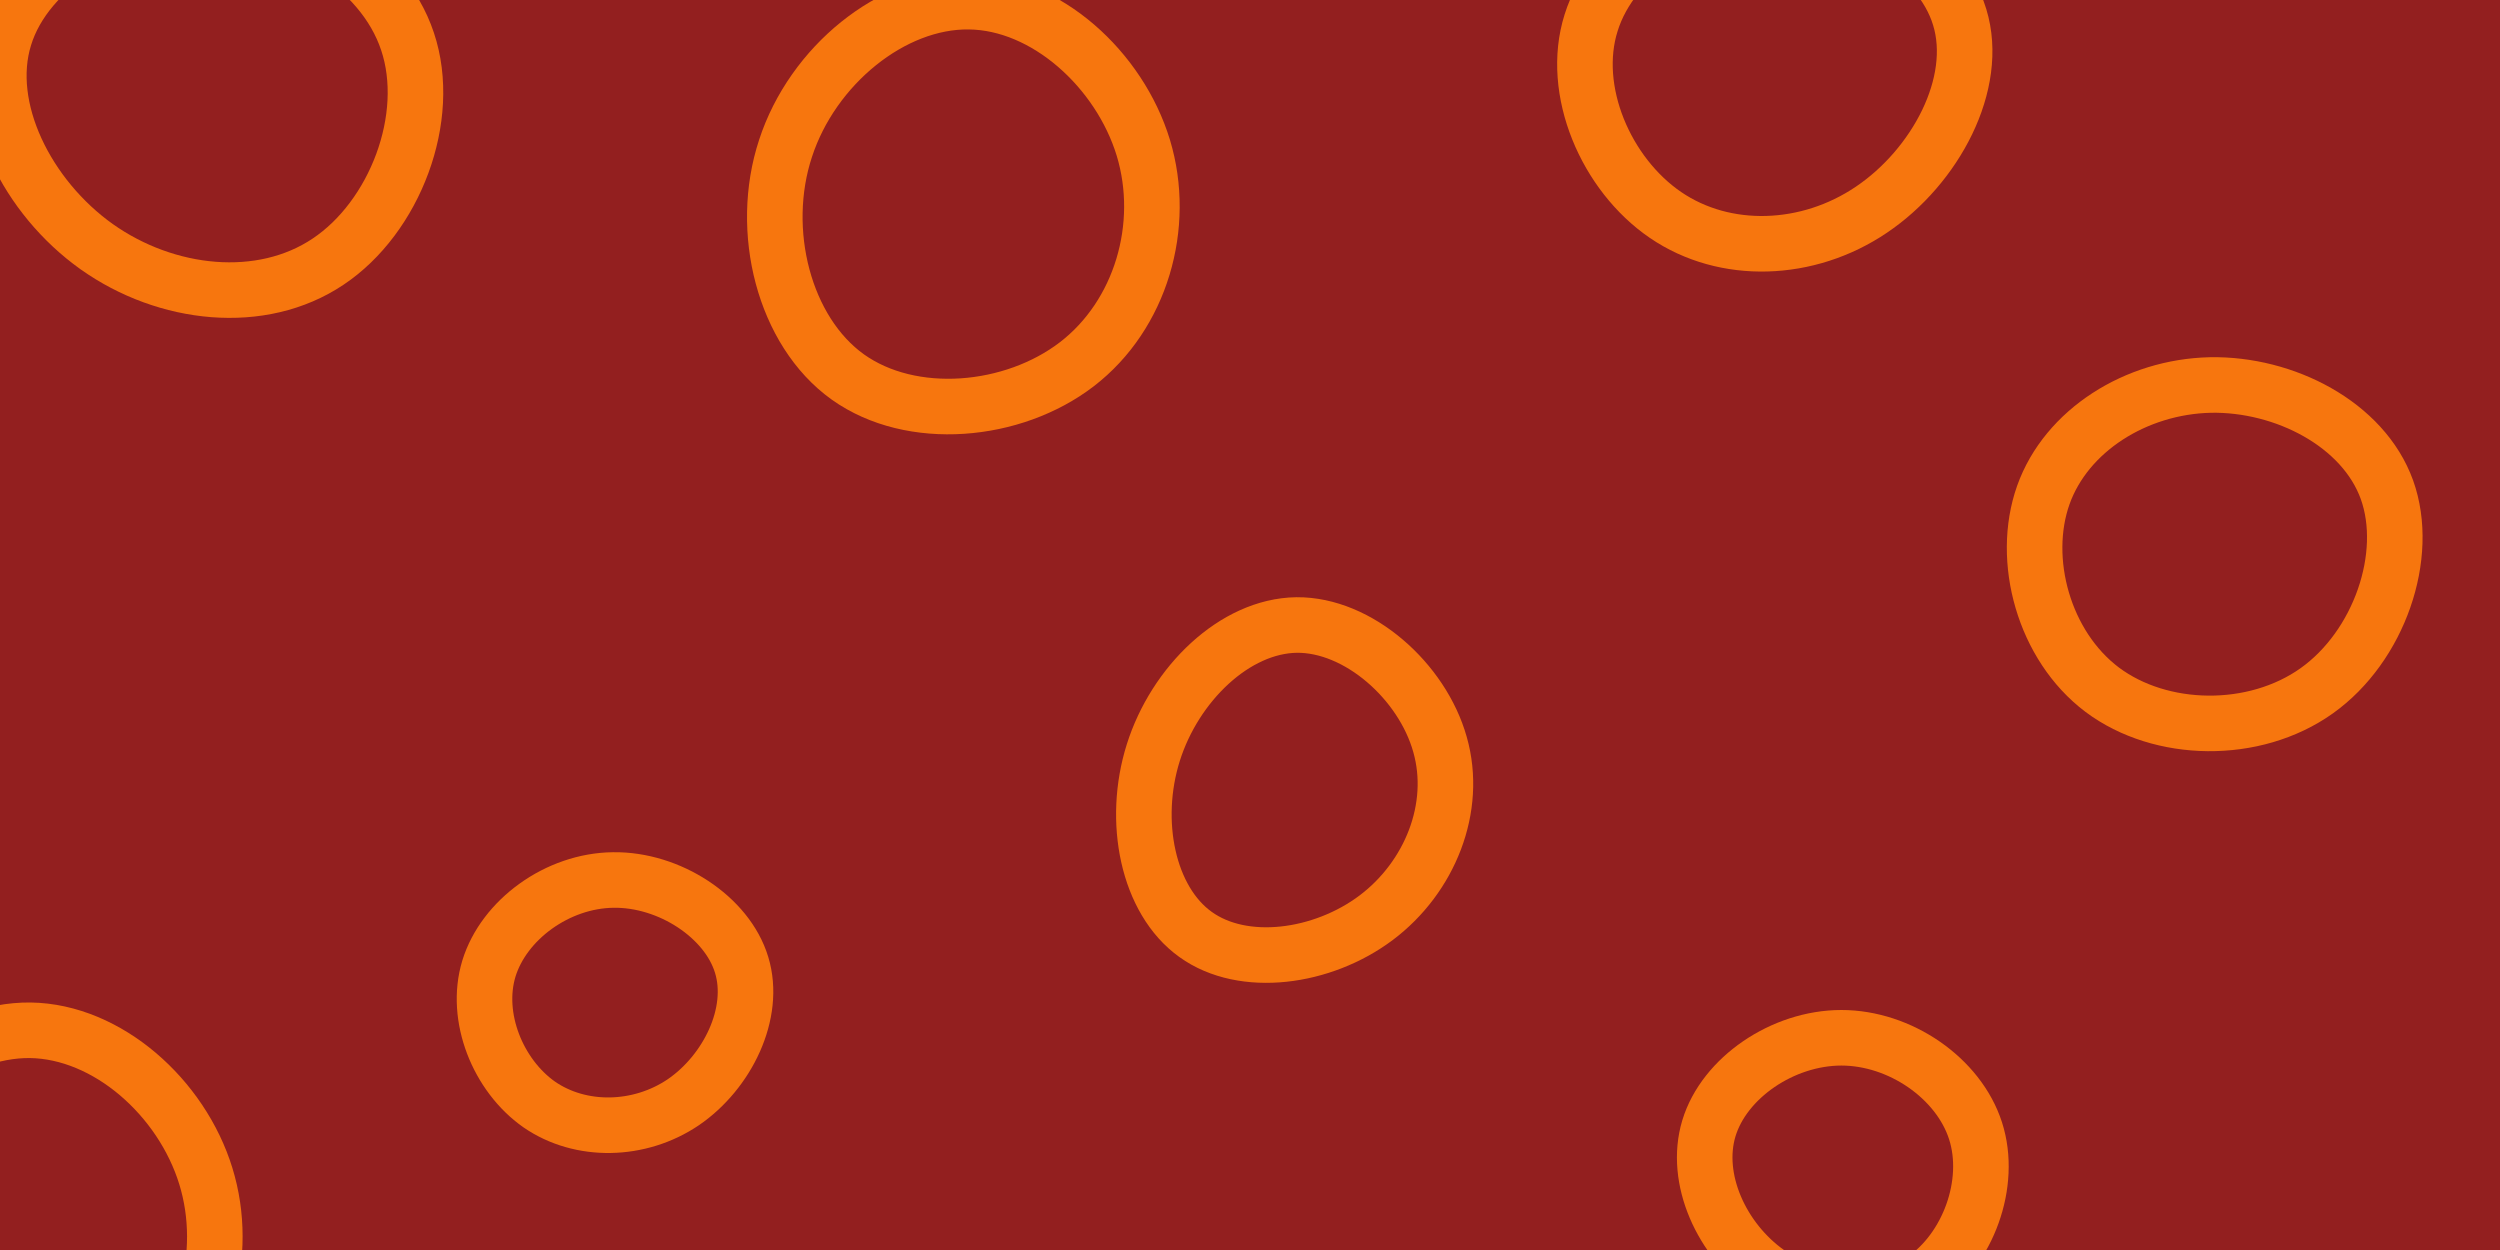
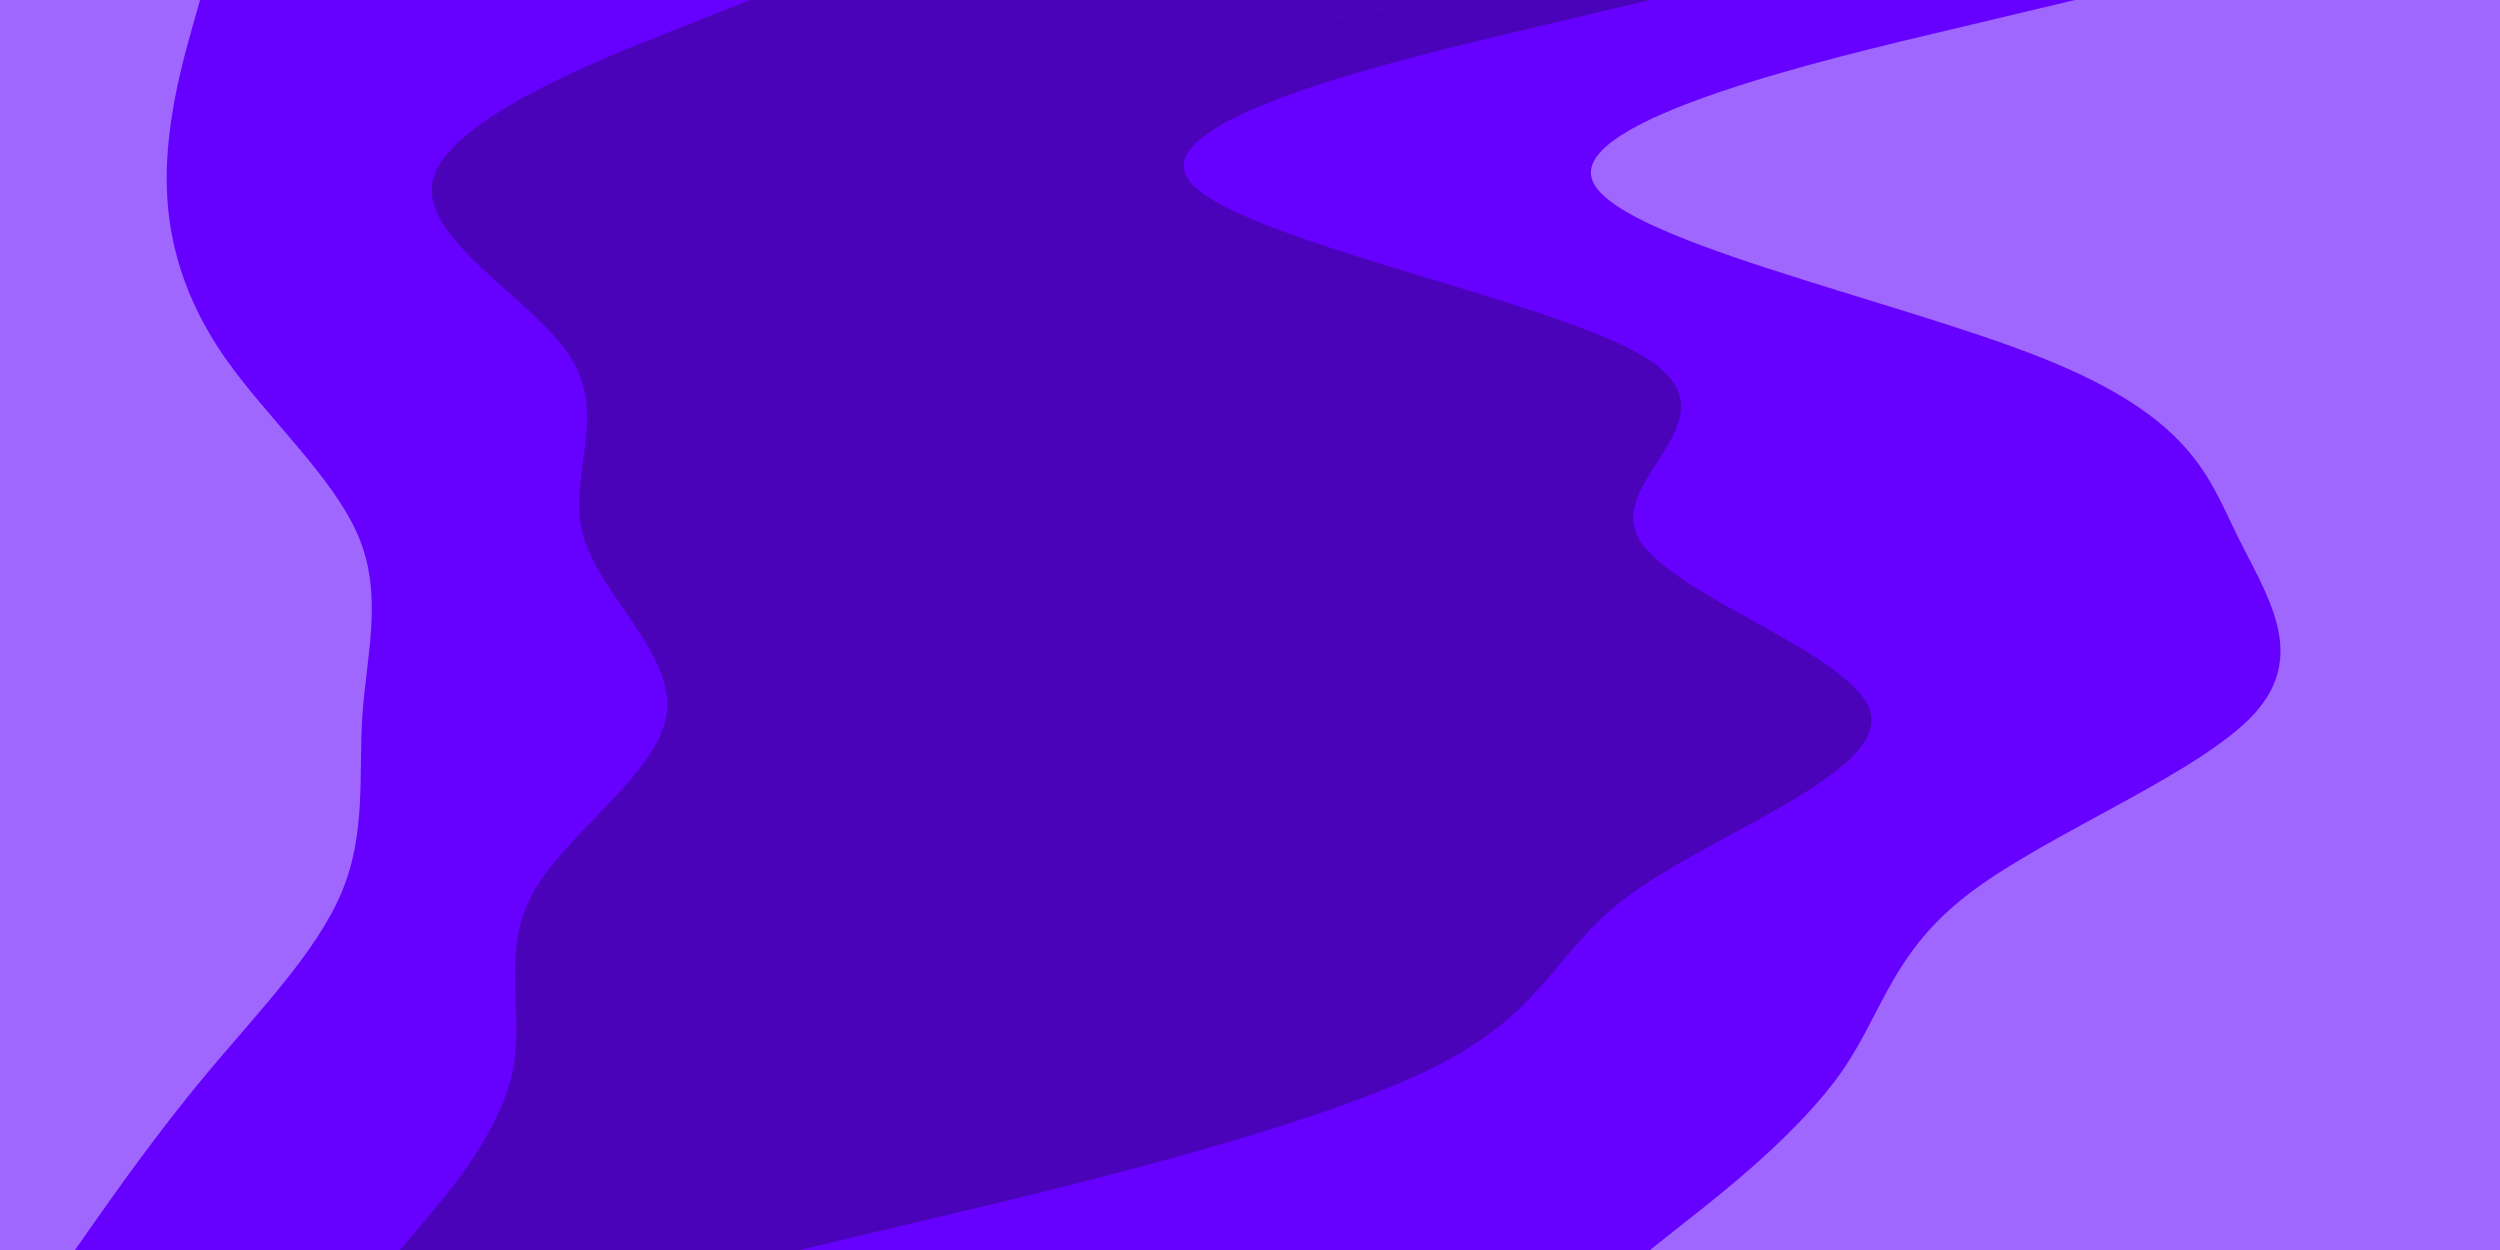
<svg xmlns="http://www.w3.org/2000/svg" id="visual" viewBox="0 0 900 450" width="900" height="450" version="1.1">
-   <rect width="900" height="450" fill="#931F1F" />
-   <g>
-     <g transform="translate(350 75)">
-       <path d="M61.6 -21.8C70.1 6.3 60.7 38.4 37.7 56.1C14.7 73.8 -21.8 77.1 -44.8 60.7C-67.7 44.3 -77 8.1 -67.2 -21.6C-57.5 -51.4 -28.8 -74.8 -1.1 -74.4C26.5 -74.1 53 -50 61.6 -21.8Z" stroke="#F7760E" fill="none" stroke-width="20" />
-     </g>
-     <g transform="translate(794 195)">
-       <path d="M65.3 -18.7C73.8 5 62.5 37.7 40 53.7C17.5 69.7 -16.1 69.1 -37.2 53.3C-58.2 37.5 -66.7 6.6 -58.4 -16.8C-50.1 -40.1 -25 -55.8 1.7 -56.4C28.4 -56.9 56.8 -42.3 65.3 -18.7Z" stroke="#F7760E" fill="none" stroke-width="20" />
-     </g>
-     <g transform="translate(73 38)">
-       <path d="M73.7 -23.1C82.9 4.3 69.1 40.2 45.1 56.2C21.1 72.3 -13.1 68.6 -38.2 50.8C-63.2 33 -79.3 1 -71.4 -24.6C-63.6 -50.2 -31.8 -69.5 0.2 -69.6C32.3 -69.6 64.6 -50.5 73.7 -23.1Z" stroke="#F7760E" fill="none" stroke-width="20" />
-     </g>
-     <g transform="translate(637 30)">
-       <path d="M68.5 -23.8C75.8 0.1 59.7 30 36.7 45.5C13.8 61 -16 62 -37.4 47.4C-58.8 32.8 -71.9 2.6 -64.2 -21.8C-56.6 -46.2 -28.3 -64.7 1.2 -65.1C30.6 -65.5 61.3 -47.7 68.5 -23.8Z" stroke="#F7760E" fill="none" stroke-width="20" />
-     </g>
-     <g transform="translate(466 288)">
-       <path d="M52.4 -20C58.9 2.8 48.7 27.9 29.4 42.4C10.1 56.9 -18.4 60.8 -35.6 48.4C-52.8 36.1 -58.6 7.6 -50.8 -17.1C-43 -41.8 -21.5 -62.7 0.8 -63C23 -63.2 46 -42.8 52.4 -20Z" stroke="#F7760E" fill="none" stroke-width="20" />
-     </g>
-     <g transform="translate(220 364)">
-       <path d="M47 -16.6C52.3 0.8 41.8 22 26 32.8C10.2 43.5 -11 43.9 -25.9 33.6C-40.7 23.2 -49.3 2.2 -44 -15.3C-38.6 -32.9 -19.3 -47 0.8 -47.2C20.9 -47.5 41.8 -33.9 47 -16.6Z" stroke="#F7760E" fill="none" stroke-width="20" />
-     </g>
-     <g transform="translate(12 445)">
-       <path d="M62.1 -21.6C70.8 6.6 61.5 39.2 40 54.7C18.5 70.2 -15.1 68.6 -38.3 52C-61.4 35.3 -74.1 3.5 -66 -23.9C-57.9 -51.3 -28.9 -74.4 -1.1 -74.1C26.7 -73.7 53.4 -49.9 62.1 -21.6Z" stroke="#F7760E" fill="none" stroke-width="20" />
-     </g>
-     <g transform="translate(663 423)">
-       <path d="M48.2 -15.9C54.3 3.1 45.4 26.8 29.4 37.7C13.4 48.7 -9.8 47.1 -26.5 35.2C-43.2 23.4 -53.3 1.4 -47.8 -16.8C-42.3 -35 -21.2 -49.4 -0.1 -49.4C21 -49.4 42.1 -34.9 48.2 -15.9Z" stroke="#F7760E" fill="none" stroke-width="20" />
-     </g>
-   </g>
+   <path d="M593 450L606.5 439.3C620 428.7 647 407.3 662 385.8C677 364.3 680 342.7 708.5 321.2C737 299.7 791 278.3 810.5 257C830 235.7 815 214.3 804.5 193C794 171.7 788 150.3 734 128.8C680 107.3 578 85.7 572 64.2C566 42.7 656 21.3 701 10.7L746 0L900 0L900 10.7C900 21.3 900 42.7 900 64.2C900 85.7 900 107.3 900 128.8C900 150.3 900 171.7 900 193C900 214.3 900 235.7 900 257C900 278.3 900 299.7 900 321.2C900 342.7 900 364.3 900 385.8C900 407.3 900 428.7 900 439.3L900 450Z" fill="#a067ff" />
+   <path d="M287 450L332 439.3C377 428.7 467 407.3 512 385.8C557 364.3 557 342.7 587 321.2C617 299.7 677 278.3 672.5 257C668 235.7 599 214.3 588.5 193C578 171.7 626 150.3 591.5 128.8C557 107.3 440 85.7 426.5 64.2C413 42.7 503 21.3 548 10.7L593 0L747 0L702 10.7C657 21.3 567 42.7 573 64.2C579 85.7 681 107.3 735 128.8C789 150.3 795 171.7 805.5 193C816 214.3 831 235.7 811.5 257C792 278.3 738 299.7 709.5 321.2C681 342.7 678 364.3 663 385.8C648 407.3 621 428.7 607.5 439.3L594 450Z" fill="#6600ff" />
+   <path d="M269 450L288.5 439.3C308 428.7 347 407.3 374 385.8C401 364.3 416 342.7 467 321.2C518 299.7 605 278.3 612.5 257C620 235.7 548 214.3 533 193C518 171.7 560 150.3 513.5 128.8C467 107.3 332 85.7 317 64.2C302 42.7 407 21.3 459.5 10.7L512 0L594 0L549 10.7C504 21.3 414 42.7 427.5 64.2C441 85.7 558 107.3 592.5 128.8C627 150.3 579 171.7 589.5 193C600 214.3 669 235.7 673.5 257C678 278.3 618 299.7 588 321.2C558 342.7 558 364.3 513 385.8C468 407.3 378 428.7 333 439.3L288 450Z" fill="#4b03ba" />
+   <path d="M143 450L152 439.3C161 428.7 179 407.3 183.5 385.8C188 364.3 179 342.7 191 321.2C203 299.7 236 278.3 239 257C242 235.7 215 214.3 209 193C203 171.7 218 150.3 204.5 128.8C191 107.3 149 85.7 155 64.2C161 42.7 215 21.3 242 10.7L269 0L513 0L460.5 10.7C408 21.3 303 42.7 318 64.2C333 85.7 468 107.3 514.5 128.8C561 150.3 519 171.7 534 193C549 214.3 621 235.7 613.5 257C606 278.3 519 299.7 468 321.2C417 342.7 402 364.3 375 385.8C348 407.3 309 428.7 289.5 439.3L270 450Z" fill="#4b03ba" />
+   <path d="M26 450L33.5 439.3C41 428.7 56 407.3 74 385.8C92 364.3 113 342.7 122 321.2C131 299.7 128 278.3 129.5 257C131 235.7 137 214.3 128 193C119 171.7 95 150.3 80 128.8C65 107.3 59 85.7 59 64.2C59 42.7 65 21.3 68 10.7L71 0L270 0L243 10.7C216 21.3 162 42.7 156 64.2C150 85.7 192 107.3 205.5 128.8C219 150.3 204 171.7 210 193C216 214.3 243 235.7 240 257C237 278.3 204 299.7 192 321.2C180 342.7 189 364.3 184.5 385.8C180 407.3 162 428.7 153 439.3L144 450Z" fill="#6600ff" />
+   <path d="M0 450L0 439.3C0 428.7 0 407.3 0 385.8C0 364.3 0 342.7 0 321.2C0 299.7 0 278.3 0 257C0 235.7 0 214.3 0 193C0 171.7 0 150.3 0 128.8C0 107.3 0 85.7 0 64.2C0 42.7 0 21.3 0 10.7L0 0L72 0L69 10.7C66 21.3 60 42.7 60 64.2C60 85.7 66 107.3 81 128.8C96 150.3 120 171.7 129 193C138 214.3 132 235.7 130.5 257C129 278.3 132 299.7 123 321.2C114 342.7 93 364.3 75 385.8C57 407.3 42 428.7 34.5 439.3L27 450Z" fill="#a067ff" />
</svg>
